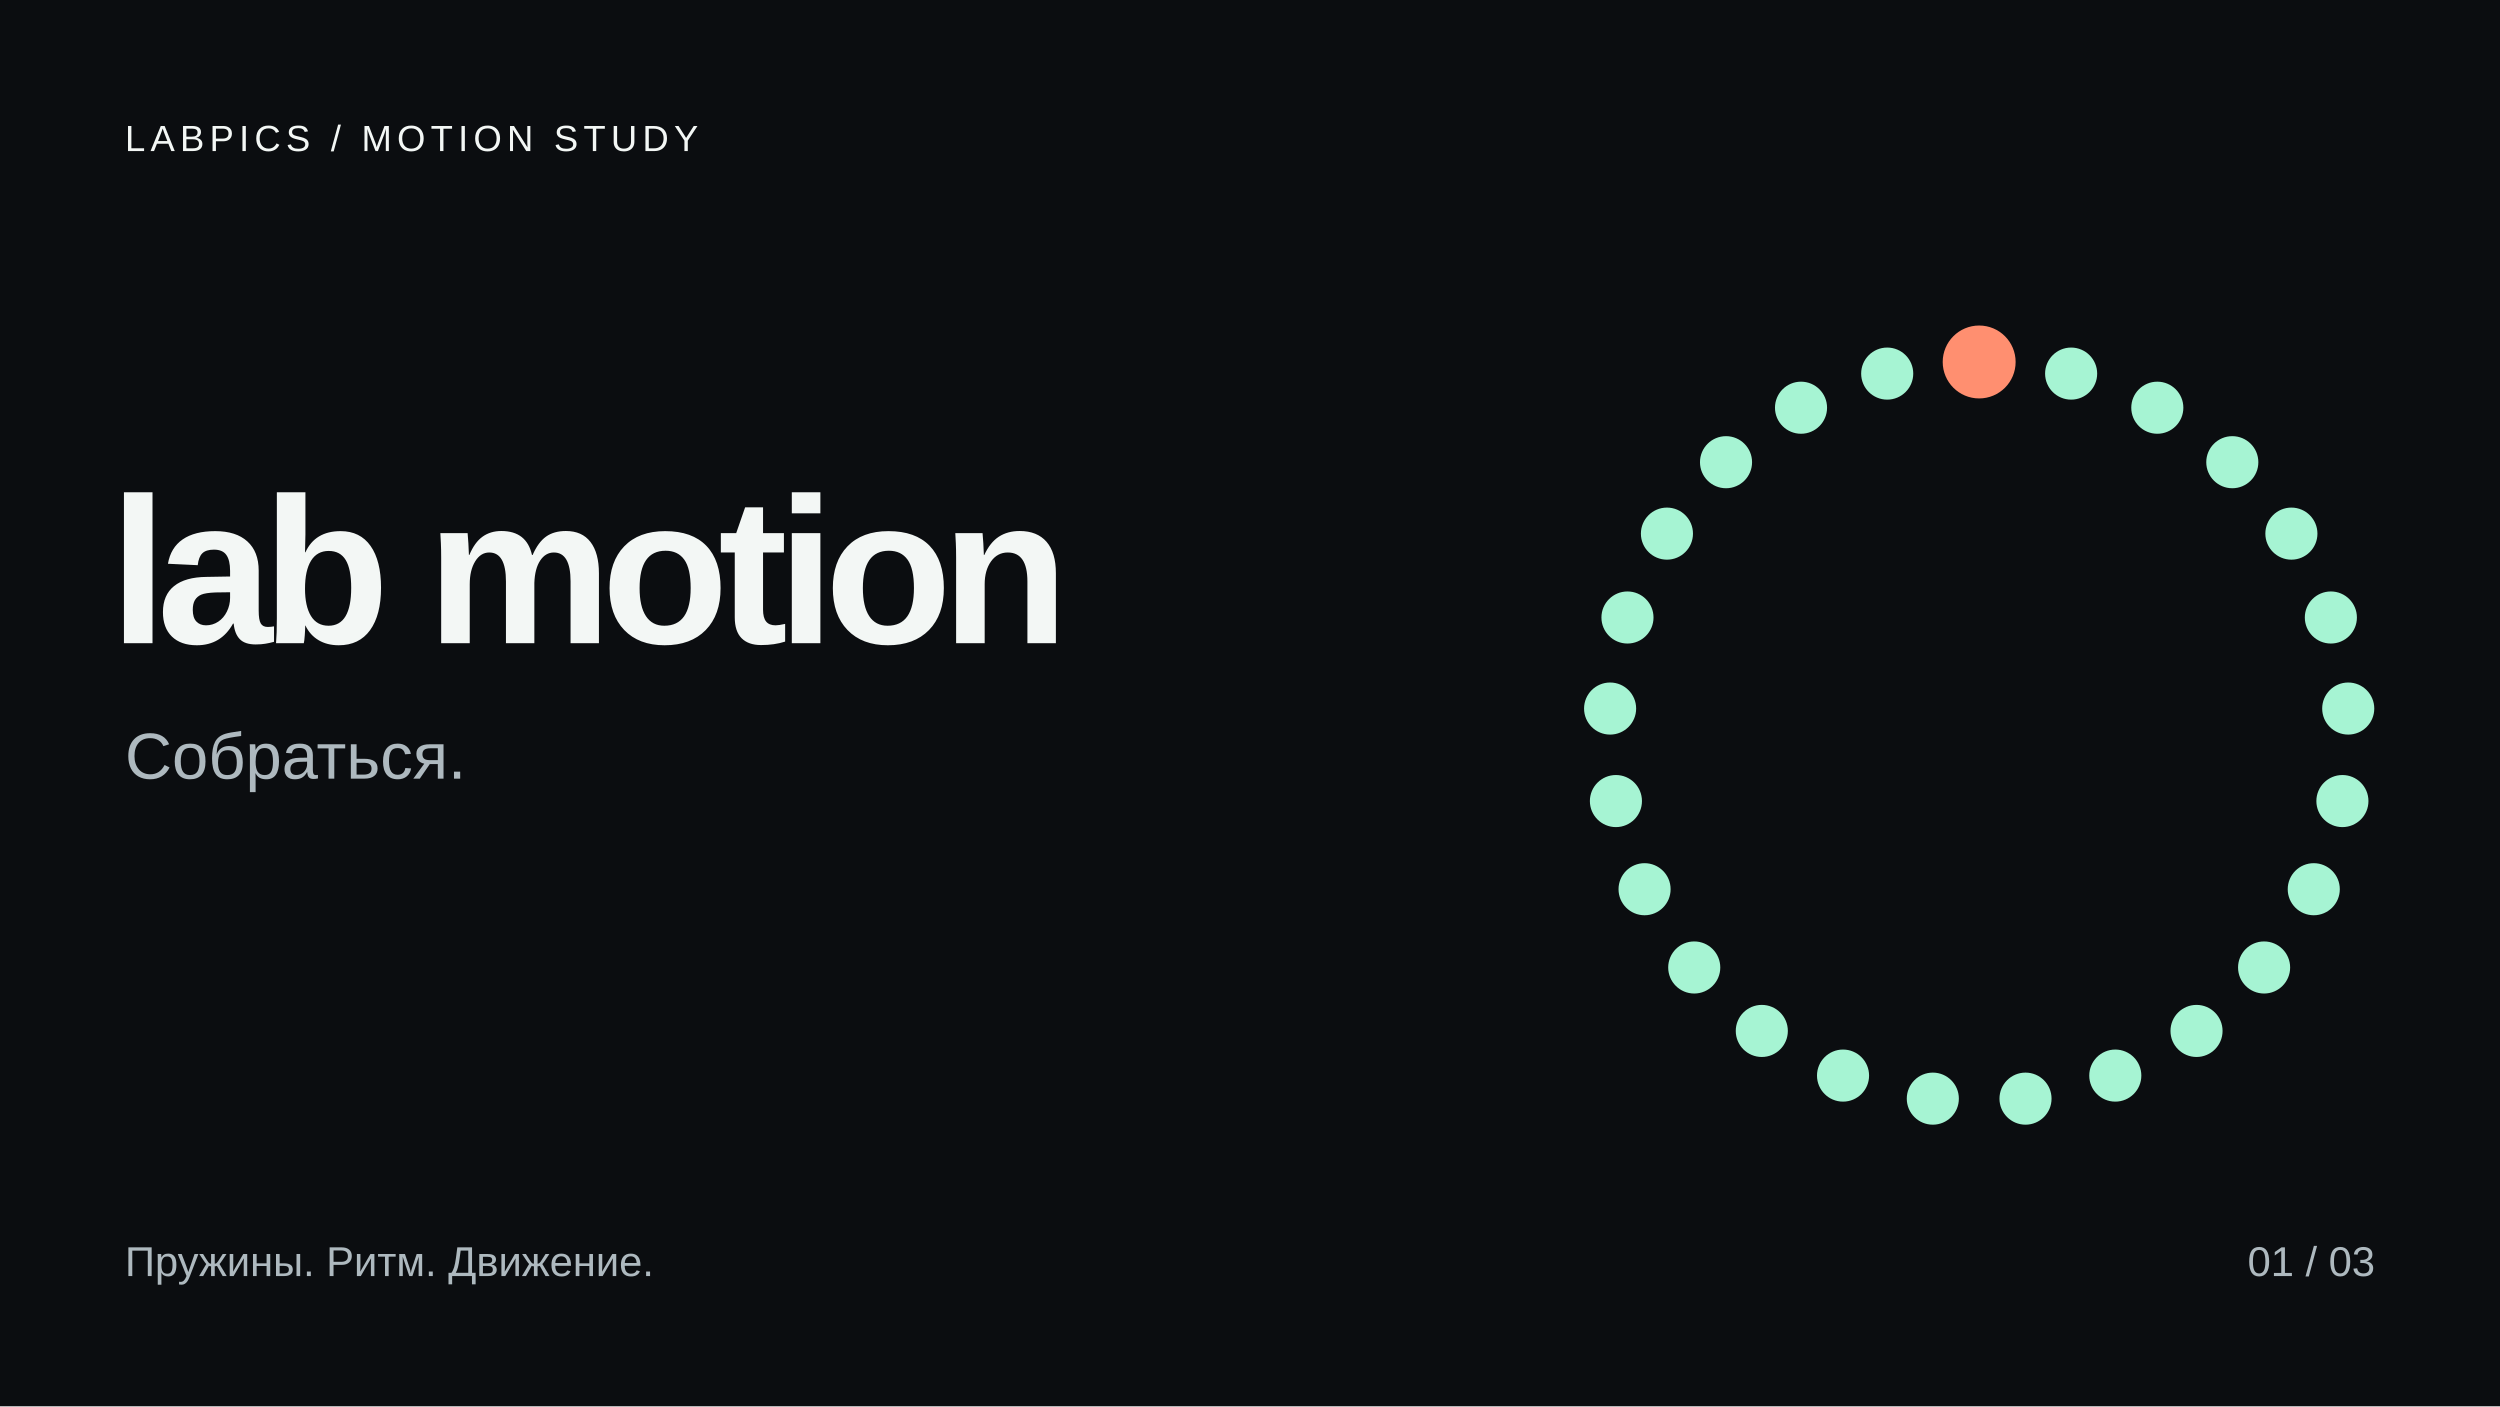
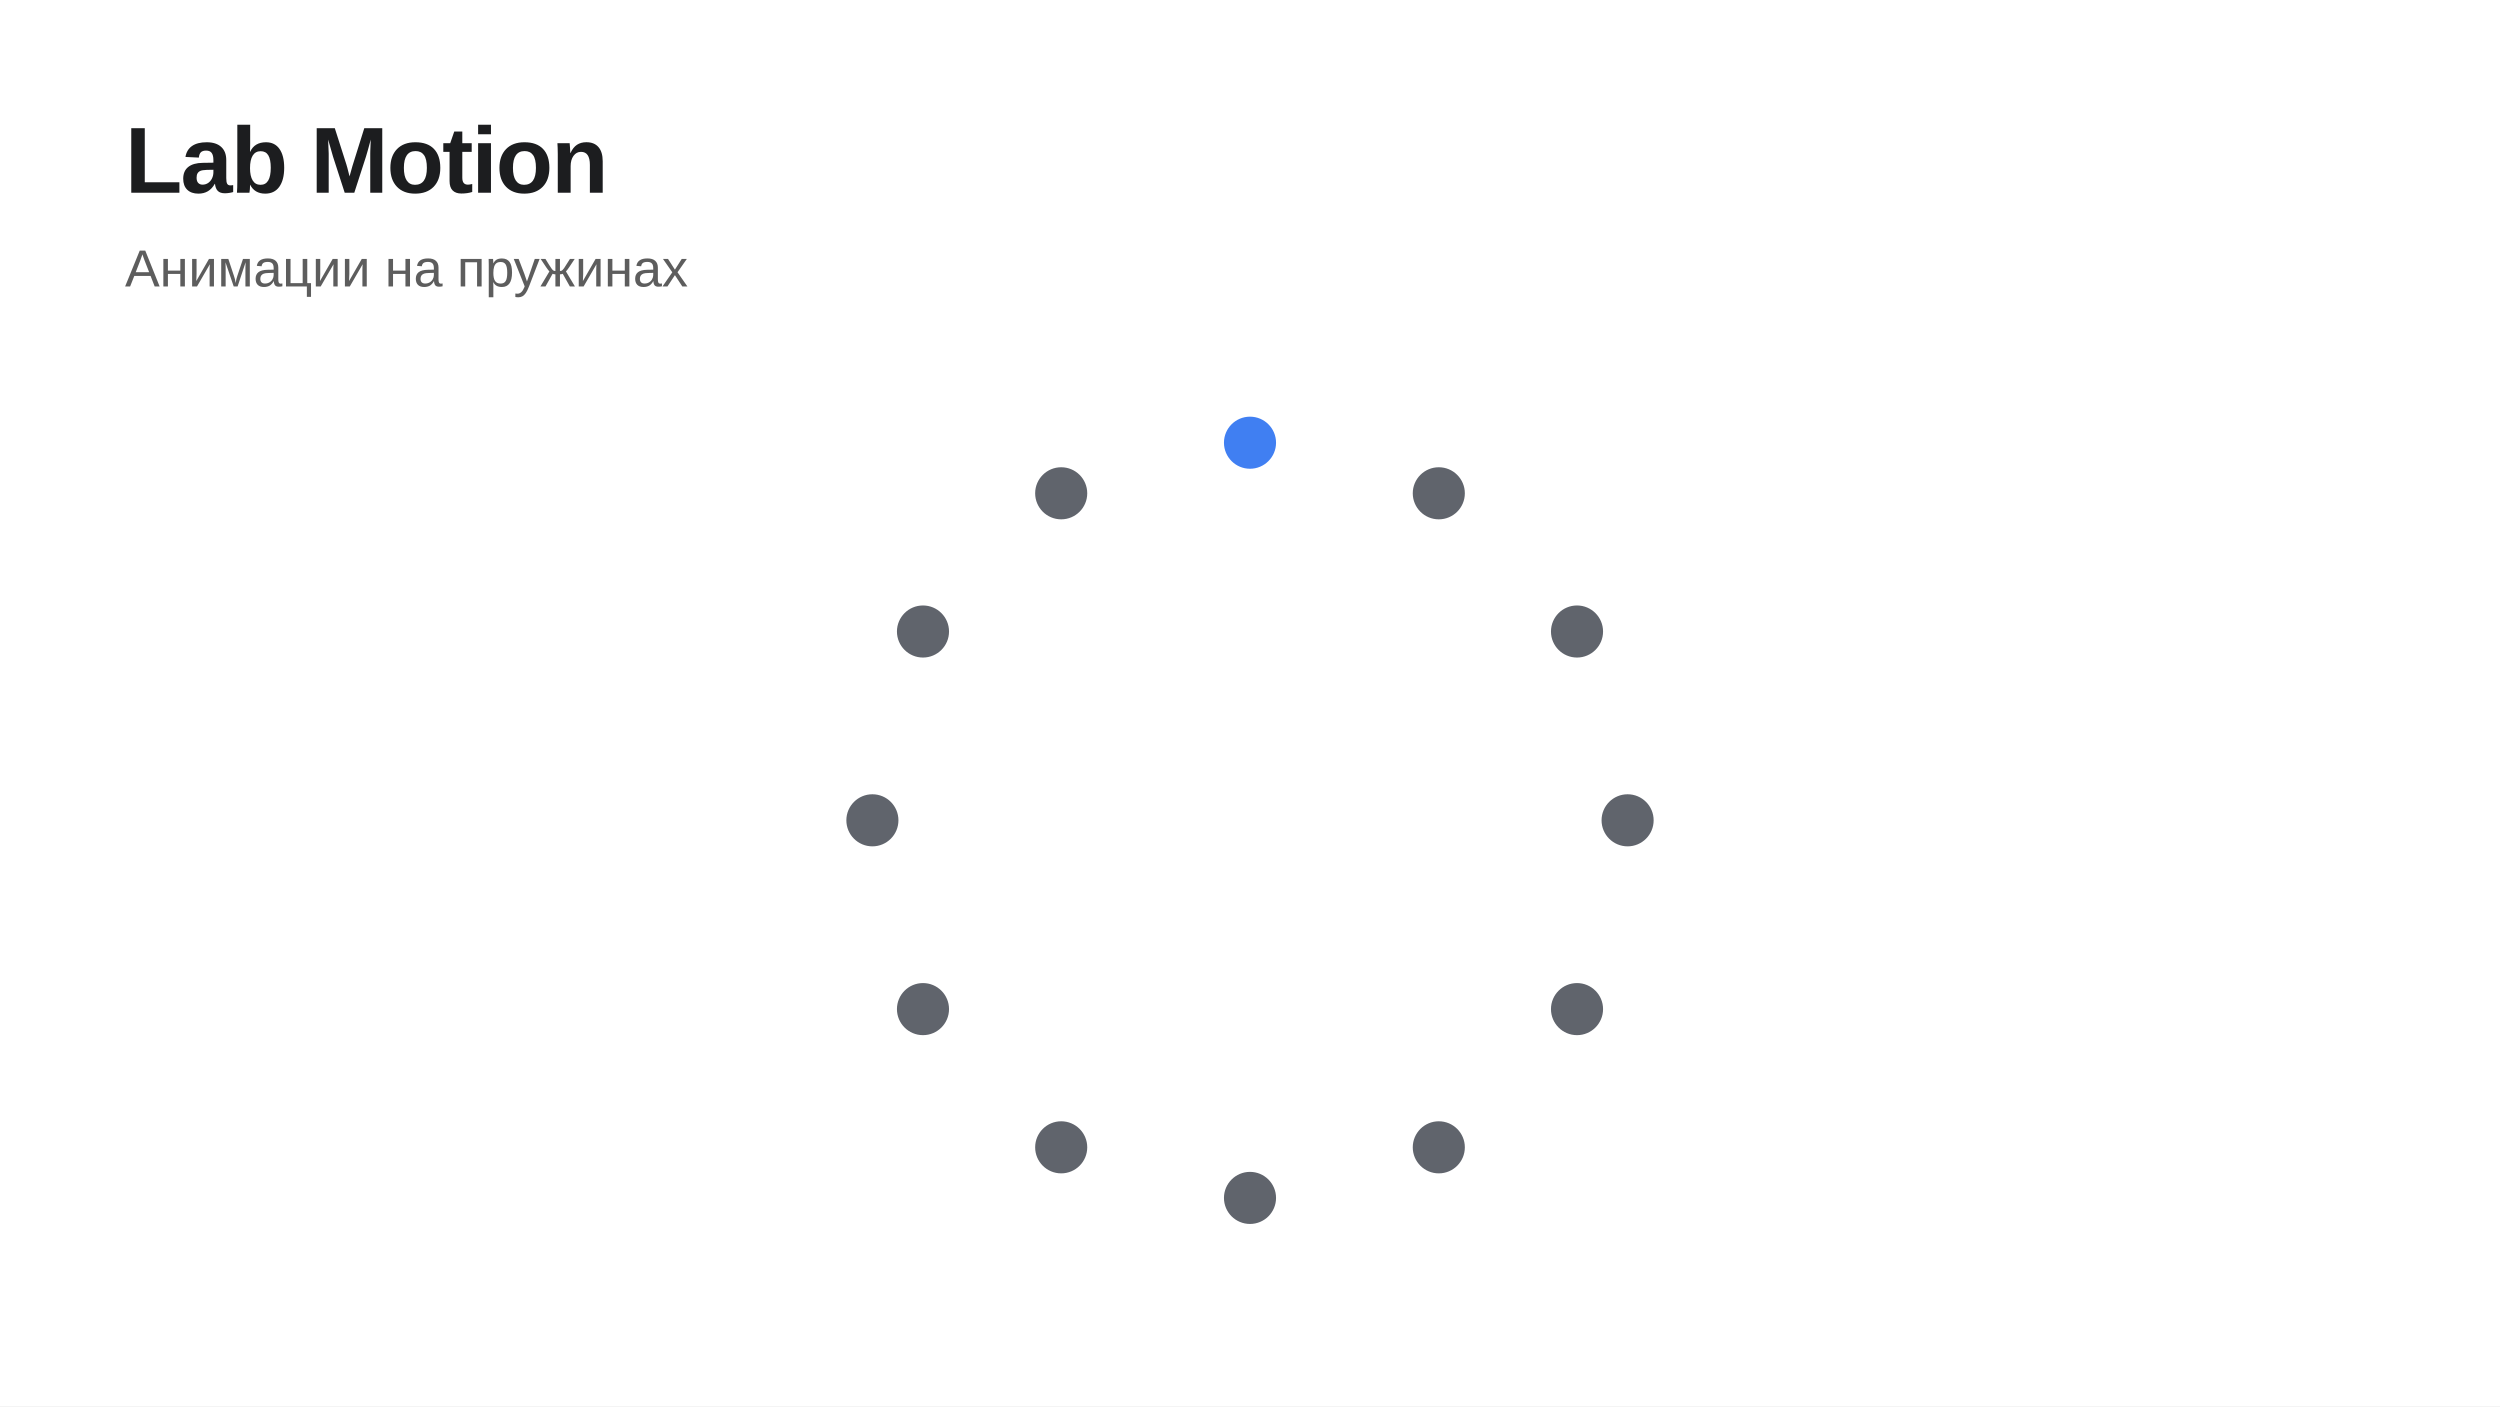
- <svg xmlns="http://www.w3.org/2000/svg" width="960" height="540" viewBox="0 0 960 540">
-   <rect width="960" height="540" fill="#0b0d10" />
-   <g font-family="Arial,Helvetica,sans-serif" fill="#f3f7f5">
-     <text x="48" y="58" font-size="14" letter-spacing="2">LABPICS / MOTION STUDY</text>
-     <text x="42" y="247" font-size="80" font-weight="700" letter-spacing="-4">lab motion</text>
-     <text x="48" y="299" font-size="25" fill="#aeb9bf">Собраться.</text>
-     <text x="48" y="490" font-size="16" fill="#aeb9bf">Пружины. Ритм. Движение.</text>
-     <text x="912" y="490" text-anchor="end" font-size="16" fill="#aeb9bf">01 / 03</text>
+ <svg xmlns="http://www.w3.org/2000/svg" width="960" height="540" viewBox="0 0 960 540" role="img" aria-labelledby="title desc">
+   <rect width="960" height="540" fill="#ffffff" />
+   <g font-family="-apple-system,BlinkMacSystemFont,Helvetica Neue,Arial,sans-serif">
+     <text x="48" y="74" font-size="36" font-weight="600" letter-spacing="-0.7" fill="#1c1d1f">Lab Motion</text>
+     <text x="48" y="110" font-size="20" fill="#5d5d5d">Анимации на пружинах</text>
  </g>
-   <circle cx="760.000" cy="139.000" r="14" fill="#ff8f70" />
-   <circle cx="795.314" cy="143.461" r="10" fill="#a6f4d3" />
-   <circle cx="828.409" cy="156.564" r="10" fill="#a6f4d3" />
-   <circle cx="857.206" cy="177.486" r="10" fill="#a6f4d3" />
-   <circle cx="879.895" cy="204.913" r="10" fill="#a6f4d3" />
-   <circle cx="895.050" cy="237.120" r="10" fill="#a6f4d3" />
-   <circle cx="901.720" cy="272.084" r="10" fill="#a6f4d3" />
-   <circle cx="899.485" cy="307.608" r="10" fill="#a6f4d3" />
-   <circle cx="888.485" cy="341.461" r="10" fill="#a6f4d3" />
-   <circle cx="869.413" cy="371.514" r="10" fill="#a6f4d3" />
-   <circle cx="843.466" cy="395.880" r="10" fill="#a6f4d3" />
-   <circle cx="812.274" cy="413.028" r="10" fill="#a6f4d3" />
-   <circle cx="777.797" cy="421.880" r="10" fill="#a6f4d3" />
-   <circle cx="742.203" cy="421.880" r="10" fill="#a6f4d3" />
-   <circle cx="707.726" cy="413.028" r="10" fill="#a6f4d3" />
-   <circle cx="676.534" cy="395.880" r="10" fill="#a6f4d3" />
-   <circle cx="650.587" cy="371.514" r="10" fill="#a6f4d3" />
-   <circle cx="631.515" cy="341.461" r="10" fill="#a6f4d3" />
-   <circle cx="620.515" cy="307.608" r="10" fill="#a6f4d3" />
-   <circle cx="618.280" cy="272.084" r="10" fill="#a6f4d3" />
-   <circle cx="624.950" cy="237.120" r="10" fill="#a6f4d3" />
-   <circle cx="640.105" cy="204.913" r="10" fill="#a6f4d3" />
-   <circle cx="662.794" cy="177.486" r="10" fill="#a6f4d3" />
-   <circle cx="691.591" cy="156.564" r="10" fill="#a6f4d3" />
-   <circle cx="724.686" cy="143.461" r="10" fill="#a6f4d3" />
+   <circle cx="480.000" cy="170.000" r="10" fill="#407ff2" />
+   <circle cx="552.500" cy="189.426" r="10" fill="#60646c" />
+   <circle cx="605.574" cy="242.500" r="10" fill="#60646c" />
+   <circle cx="625.000" cy="315.000" r="10" fill="#60646c" />
+   <circle cx="605.574" cy="387.500" r="10" fill="#60646c" />
+   <circle cx="552.500" cy="440.574" r="10" fill="#60646c" />
+   <circle cx="480.000" cy="460.000" r="10" fill="#60646c" />
+   <circle cx="407.500" cy="440.574" r="10" fill="#60646c" />
+   <circle cx="354.426" cy="387.500" r="10" fill="#60646c" />
+   <circle cx="335.000" cy="315.000" r="10" fill="#60646c" />
+   <circle cx="354.426" cy="242.500" r="10" fill="#60646c" />
+   <circle cx="407.500" cy="189.426" r="10" fill="#60646c" />
</svg>
